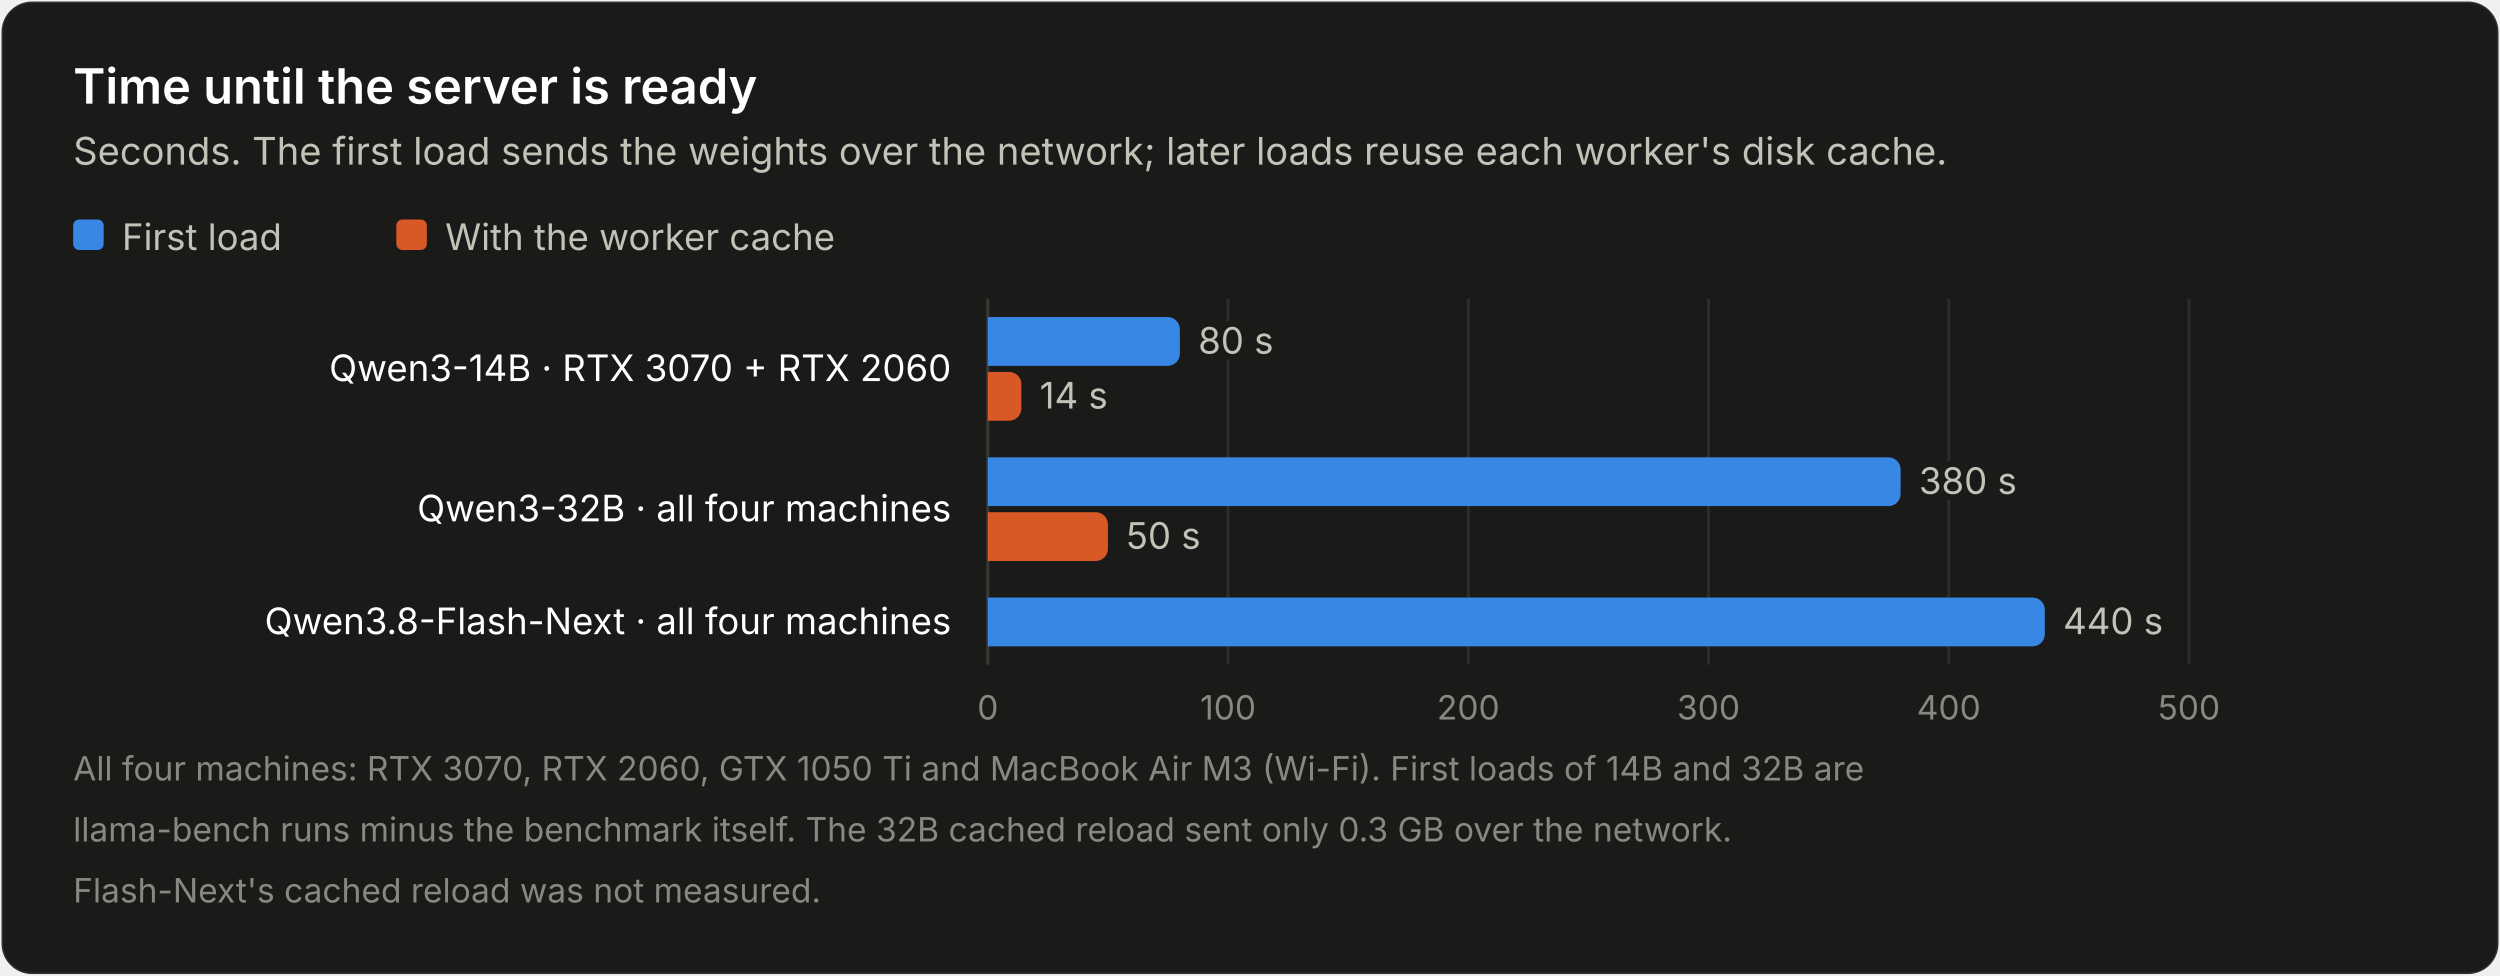
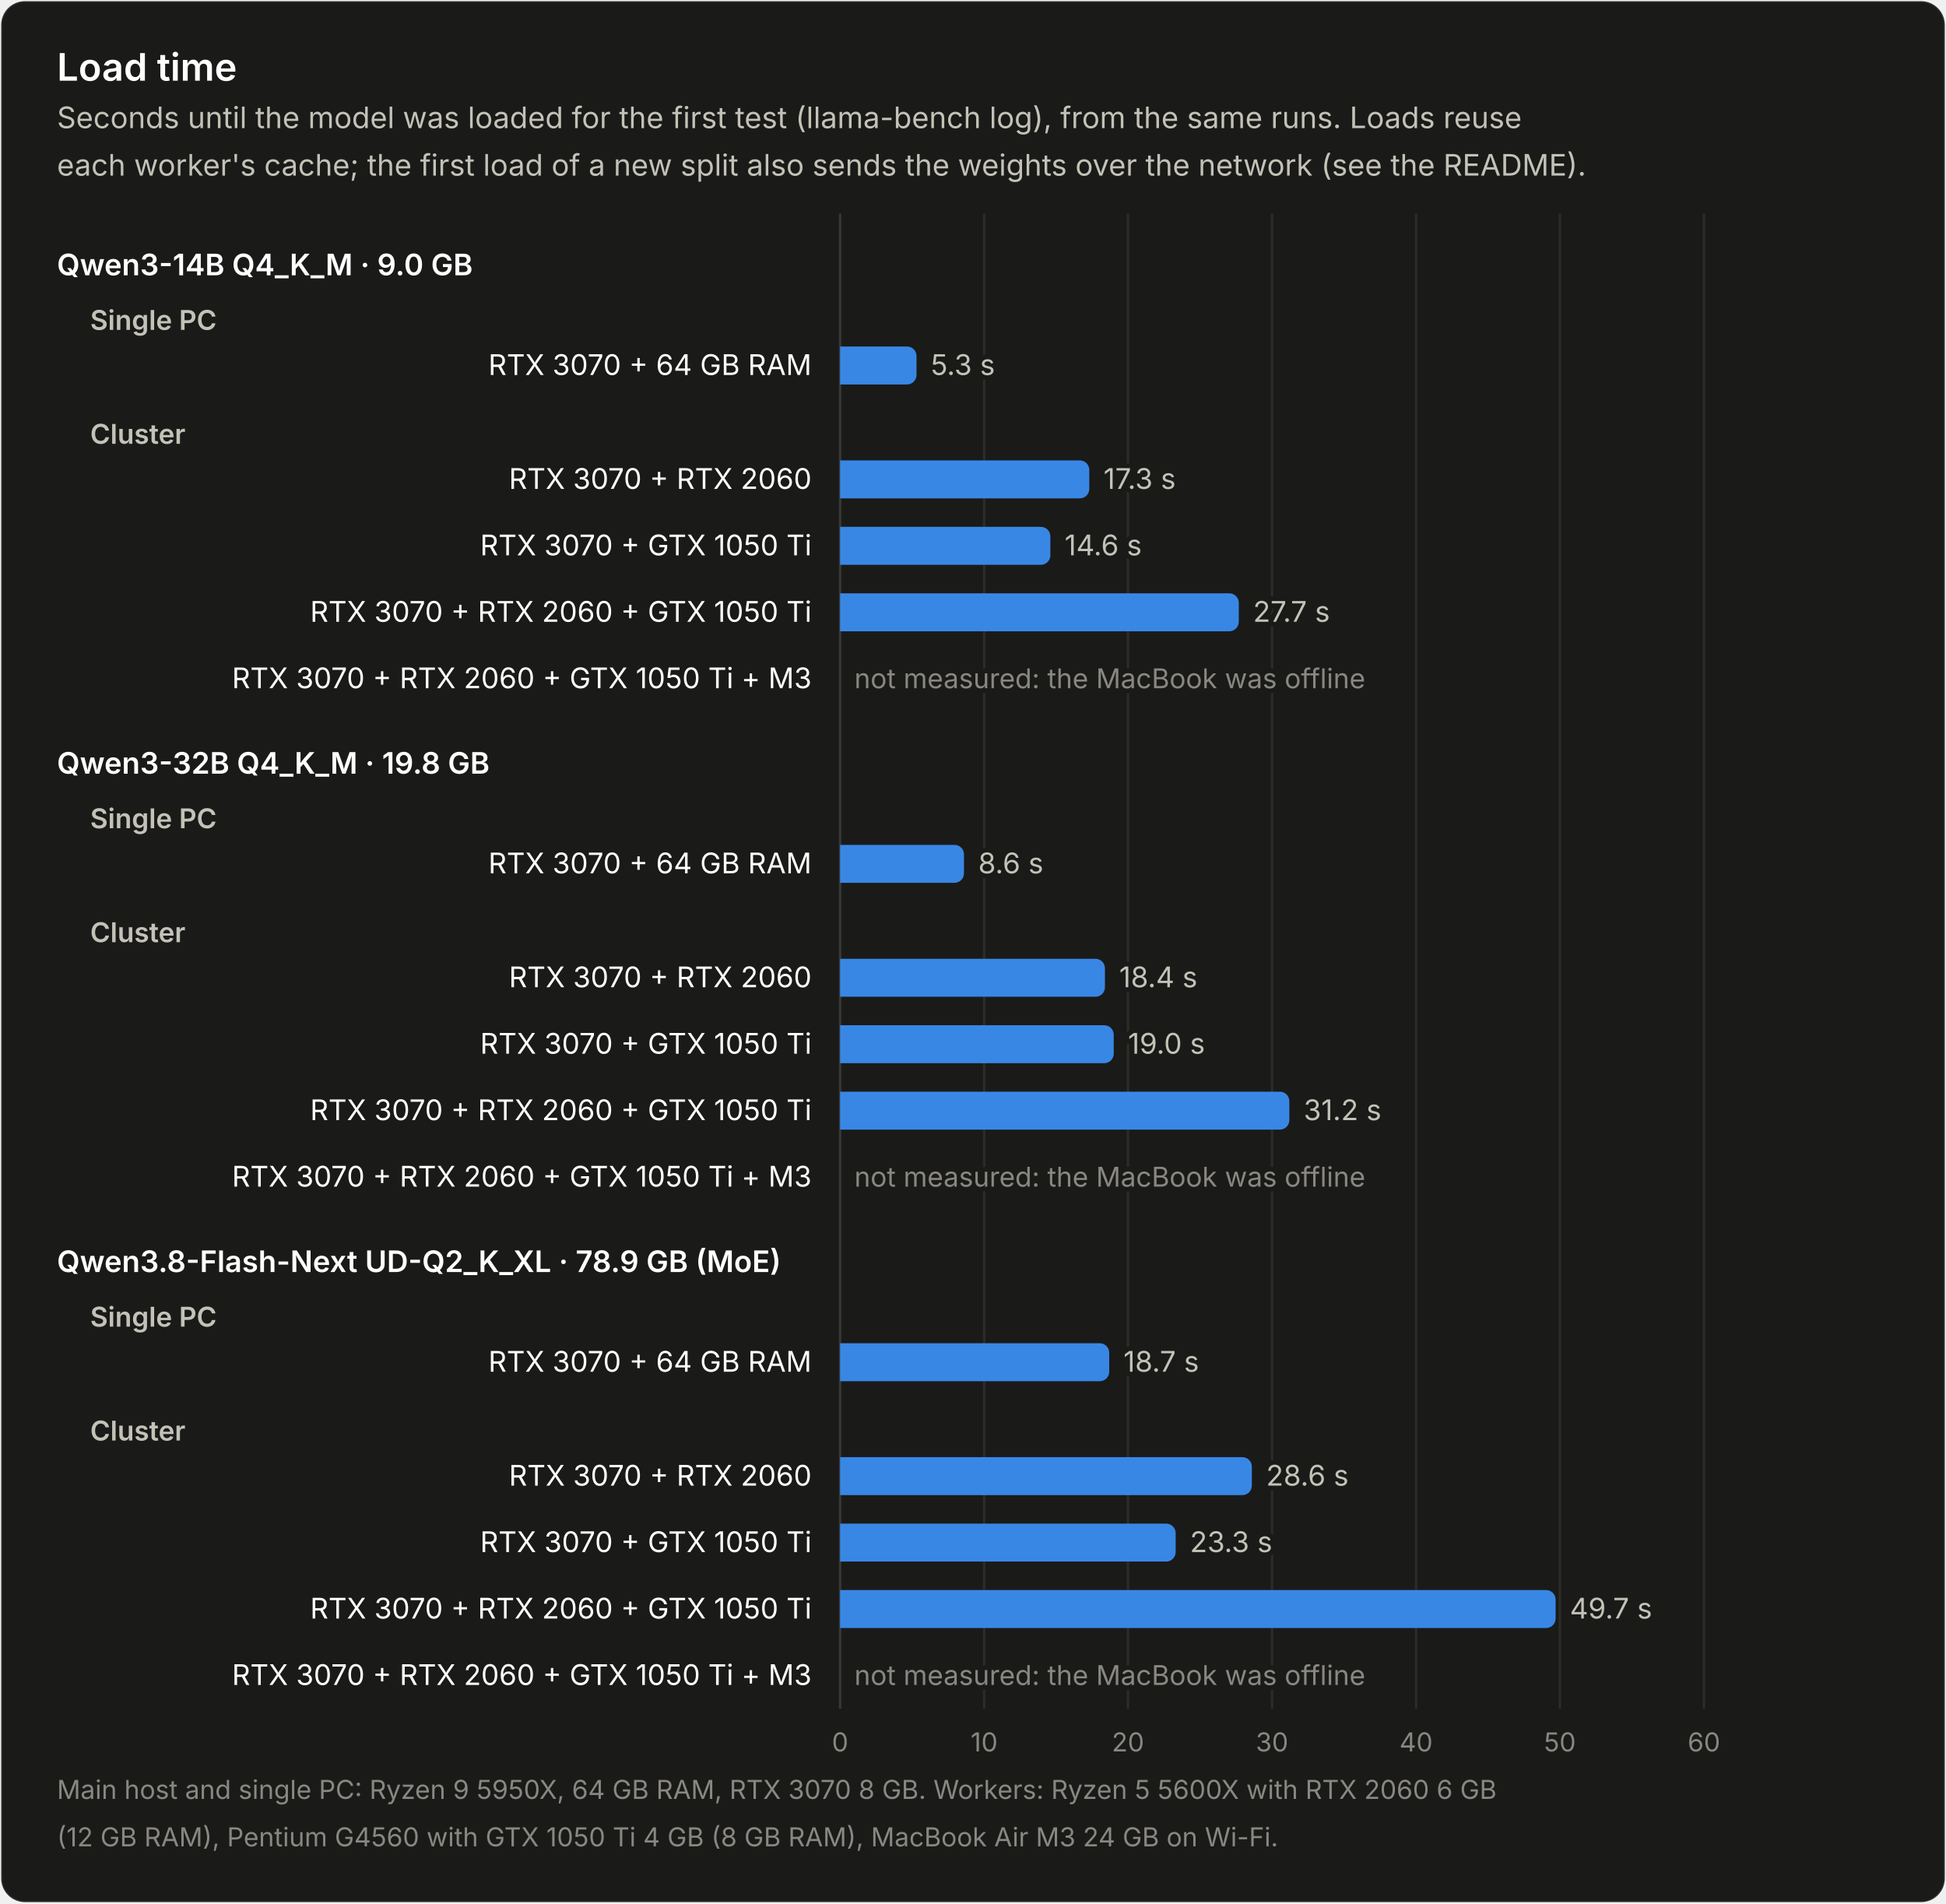
- <svg xmlns="http://www.w3.org/2000/svg" width="820" height="320" viewBox="0 0 820 320" role="img" aria-labelledby="t-load-time" font-family="system-ui, -apple-system, 'Segoe UI', sans-serif">
-   <rect x="0.5" y="0.5" width="819" height="319" rx="10" fill="#1a1a19" stroke="rgba(255,255,255,0.10)" />
-   <text x="24.0" y="34.0" font-size="16" font-weight="600" fill="#ffffff" text-anchor="start" style="">Time until the server is ready</text>
-   <text x="24.0" y="54.0" font-size="12.5" font-weight="400" fill="#c3c2b7" text-anchor="start" style="">Seconds. The first load sends the weights over the network; later loads reuse each worker's disk cache.</text>
-   <rect x="24" y="72" width="10" height="10" rx="2" fill="#3987e5" />
-   <text x="40.0" y="82.0" font-size="12" font-weight="400" fill="#c3c2b7" text-anchor="start" style="">First load</text>
-   <rect x="130.0" y="72" width="10" height="10" rx="2" fill="#d95926" />
-   <text x="146.0" y="82.0" font-size="12" font-weight="400" fill="#c3c2b7" text-anchor="start" style="">With the worker cache</text>
-   <line x1="324.0" y1="98.0" x2="324.0" y2="218.0" stroke="#383835" stroke-width="1" />
-   <text x="324.0" y="236.0" font-size="11" font-weight="400" fill="#898781" text-anchor="middle" style="font-variant-numeric: tabular-nums;">0</text>
-   <line x1="402.8" y1="98.0" x2="402.8" y2="218.0" stroke="#2c2c2a" stroke-width="1" />
-   <text x="402.8" y="236.0" font-size="11" font-weight="400" fill="#898781" text-anchor="middle" style="font-variant-numeric: tabular-nums;">100</text>
-   <line x1="481.6" y1="98.0" x2="481.6" y2="218.0" stroke="#2c2c2a" stroke-width="1" />
-   <text x="481.6" y="236.0" font-size="11" font-weight="400" fill="#898781" text-anchor="middle" style="font-variant-numeric: tabular-nums;">200</text>
-   <line x1="560.4" y1="98.0" x2="560.4" y2="218.0" stroke="#2c2c2a" stroke-width="1" />
-   <text x="560.4" y="236.0" font-size="11" font-weight="400" fill="#898781" text-anchor="middle" style="font-variant-numeric: tabular-nums;">300</text>
-   <line x1="639.2" y1="98.0" x2="639.2" y2="218.0" stroke="#2c2c2a" stroke-width="1" />
-   <text x="639.2" y="236.0" font-size="11" font-weight="400" fill="#898781" text-anchor="middle" style="font-variant-numeric: tabular-nums;">400</text>
-   <line x1="718.0" y1="98.0" x2="718.0" y2="218.0" stroke="#2c2c2a" stroke-width="1" />
-   <text x="718.0" y="236.0" font-size="11" font-weight="400" fill="#898781" text-anchor="middle" style="font-variant-numeric: tabular-nums;">500</text>
-   <text x="312.0" y="125.0" font-size="12" font-weight="400" fill="#ffffff" text-anchor="end" style="">Qwen3-14B · RTX 3070 + RTX 2060</text>
-   <path d="M324.0,104.0 H383.0 A4.0,4.0 0 0 1 387.0,108.0 V116.0 A4.0,4.0 0 0 1 383.0,120.0 H324.0 Z" fill="#3987e5" />
-   <text x="393.0" y="116.0" font-size="12" font-weight="400" fill="#c3c2b7" text-anchor="start" style="font-variant-numeric: tabular-nums;" stroke="#1a1a19" stroke-width="4" stroke-linejoin="round" paint-order="stroke">80 s</text>
-   <path d="M324.0,122.0 H331.0 A4.0,4.0 0 0 1 335.0,126.0 V134.0 A4.0,4.0 0 0 1 331.0,138.0 H324.0 Z" fill="#d95926" />
-   <text x="341.0" y="134.0" font-size="12" font-weight="400" fill="#c3c2b7" text-anchor="start" style="font-variant-numeric: tabular-nums;" stroke="#1a1a19" stroke-width="4" stroke-linejoin="round" paint-order="stroke">14 s</text>
-   <text x="312.0" y="171.0" font-size="12" font-weight="400" fill="#ffffff" text-anchor="end" style="">Qwen3-32B · all four machines</text>
-   <path d="M324.0,150.0 H619.4 A4.0,4.0 0 0 1 623.4,154.0 V162.0 A4.0,4.0 0 0 1 619.4,166.0 H324.0 Z" fill="#3987e5" />
-   <text x="629.4" y="162.0" font-size="12" font-weight="400" fill="#c3c2b7" text-anchor="start" style="font-variant-numeric: tabular-nums;" stroke="#1a1a19" stroke-width="4" stroke-linejoin="round" paint-order="stroke">380 s</text>
-   <path d="M324.0,168.0 H359.4 A4.0,4.0 0 0 1 363.4,172.0 V180.0 A4.0,4.0 0 0 1 359.4,184.0 H324.0 Z" fill="#d95926" />
-   <text x="369.4" y="180.0" font-size="12" font-weight="400" fill="#c3c2b7" text-anchor="start" style="font-variant-numeric: tabular-nums;" stroke="#1a1a19" stroke-width="4" stroke-linejoin="round" paint-order="stroke">50 s</text>
-   <text x="312.0" y="208.0" font-size="12" font-weight="400" fill="#ffffff" text-anchor="end" style="">Qwen3.8-Flash-Next · all four machines</text>
-   <path d="M324.0,196.0 H666.7 A4.0,4.0 0 0 1 670.7,200.0 V208.0 A4.0,4.0 0 0 1 666.7,212.0 H324.0 Z" fill="#3987e5" />
-   <text x="676.7" y="208.0" font-size="12" font-weight="400" fill="#c3c2b7" text-anchor="start" style="font-variant-numeric: tabular-nums;" stroke="#1a1a19" stroke-width="4" stroke-linejoin="round" paint-order="stroke">440 s</text>
-   <text x="24.0" y="256.0" font-size="11" font-weight="400" fill="#898781" text-anchor="start" style="">All four machines: RTX 3070, RTX 2060, GTX 1050 Ti and MacBook Air M3 (Wi-Fi). First loads of 14B and 32B are</text>
-   <text x="24.0" y="276.0" font-size="11" font-weight="400" fill="#898781" text-anchor="start" style="">llama-bench runs minus the benchmark itself. The 32B cached reload sent only 0.3 GB over the network.</text>
-   <text x="24.0" y="296.0" font-size="11" font-weight="400" fill="#898781" text-anchor="start" style="">Flash-Next's cached reload was not measured.</text>
+ <svg xmlns="http://www.w3.org/2000/svg" width="820" height="802" viewBox="0 0 820 802" role="img" aria-labelledby="t-load-time" font-family="system-ui, -apple-system, 'Segoe UI', sans-serif">
+   <rect x="0.5" y="0.5" width="819" height="801" rx="10" fill="#1a1a19" stroke="rgba(255,255,255,0.10)" />
+   <text x="24.0" y="34.0" font-size="16" font-weight="600" fill="#ffffff" text-anchor="start" style="">Load time</text>
+   <text x="24.0" y="54.0" font-size="12.5" font-weight="400" fill="#c3c2b7" text-anchor="start" style="">Seconds until the model was loaded for the first test (llama-bench log), from the same runs. Loads reuse</text>
+   <text x="24.0" y="74.0" font-size="12.5" font-weight="400" fill="#c3c2b7" text-anchor="start" style="">each worker's cache; the first load of a new split also sends the weights over the network (see the README).</text>
+   <line x1="354.0" y1="90.0" x2="354.0" y2="720.0" stroke="#383835" stroke-width="1" />
+   <text x="354.0" y="738.0" font-size="11" font-weight="400" fill="#898781" text-anchor="middle" style="font-variant-numeric: tabular-nums;">0</text>
+   <line x1="414.7" y1="90.0" x2="414.7" y2="720.0" stroke="#2c2c2a" stroke-width="1" />
+   <text x="414.7" y="738.0" font-size="11" font-weight="400" fill="#898781" text-anchor="middle" style="font-variant-numeric: tabular-nums;">10</text>
+   <line x1="475.3" y1="90.0" x2="475.3" y2="720.0" stroke="#2c2c2a" stroke-width="1" />
+   <text x="475.3" y="738.0" font-size="11" font-weight="400" fill="#898781" text-anchor="middle" style="font-variant-numeric: tabular-nums;">20</text>
+   <line x1="536.0" y1="90.0" x2="536.0" y2="720.0" stroke="#2c2c2a" stroke-width="1" />
+   <text x="536.0" y="738.0" font-size="11" font-weight="400" fill="#898781" text-anchor="middle" style="font-variant-numeric: tabular-nums;">30</text>
+   <line x1="596.7" y1="90.0" x2="596.7" y2="720.0" stroke="#2c2c2a" stroke-width="1" />
+   <text x="596.7" y="738.0" font-size="11" font-weight="400" fill="#898781" text-anchor="middle" style="font-variant-numeric: tabular-nums;">40</text>
+   <line x1="657.3" y1="90.0" x2="657.3" y2="720.0" stroke="#2c2c2a" stroke-width="1" />
+   <text x="657.3" y="738.0" font-size="11" font-weight="400" fill="#898781" text-anchor="middle" style="font-variant-numeric: tabular-nums;">50</text>
+   <line x1="718.0" y1="90.0" x2="718.0" y2="720.0" stroke="#2c2c2a" stroke-width="1" />
+   <text x="718.0" y="738.0" font-size="11" font-weight="400" fill="#898781" text-anchor="middle" style="font-variant-numeric: tabular-nums;">60</text>
+   <text x="24.0" y="116.0" font-size="12.5" font-weight="600" fill="#ffffff" text-anchor="start" style="">Qwen3-14B Q4_K_M · 9.0 GB</text>
+   <text x="38.0" y="139.0" font-size="11.5" font-weight="600" fill="#c3c2b7" text-anchor="start" style="">Single PC</text>
+   <text x="342.0" y="158.0" font-size="12" font-weight="400" fill="#ffffff" text-anchor="end" style="">RTX 3070 + 64 GB RAM</text>
+   <path d="M354.0,146.0 H382.2 A4.0,4.0 0 0 1 386.2,150.0 V158.0 A4.0,4.0 0 0 1 382.2,162.0 H354.0 Z" fill="#3987e5" />
+   <text x="392.2" y="158.0" font-size="12" font-weight="400" fill="#c3c2b7" text-anchor="start" style="font-variant-numeric: tabular-nums;" stroke="#1a1a19" stroke-width="4" stroke-linejoin="round" paint-order="stroke">5.3 s</text>
+   <text x="38.0" y="187.0" font-size="11.5" font-weight="600" fill="#c3c2b7" text-anchor="start" style="">Cluster</text>
+   <text x="342.0" y="206.0" font-size="12" font-weight="400" fill="#ffffff" text-anchor="end" style="">RTX 3070 + RTX 2060</text>
+   <path d="M354.0,194.0 H455.0 A4.0,4.0 0 0 1 459.0,198.0 V206.0 A4.0,4.0 0 0 1 455.0,210.0 H354.0 Z" fill="#3987e5" />
+   <text x="465.0" y="206.0" font-size="12" font-weight="400" fill="#c3c2b7" text-anchor="start" style="font-variant-numeric: tabular-nums;" stroke="#1a1a19" stroke-width="4" stroke-linejoin="round" paint-order="stroke">17.3 s</text>
+   <text x="342.0" y="234.0" font-size="12" font-weight="400" fill="#ffffff" text-anchor="end" style="">RTX 3070 + GTX 1050 Ti</text>
+   <path d="M354.0,222.0 H438.6 A4.0,4.0 0 0 1 442.6,226.0 V234.0 A4.0,4.0 0 0 1 438.6,238.0 H354.0 Z" fill="#3987e5" />
+   <text x="448.6" y="234.0" font-size="12" font-weight="400" fill="#c3c2b7" text-anchor="start" style="font-variant-numeric: tabular-nums;" stroke="#1a1a19" stroke-width="4" stroke-linejoin="round" paint-order="stroke">14.6 s</text>
+   <text x="342.0" y="262.0" font-size="12" font-weight="400" fill="#ffffff" text-anchor="end" style="">RTX 3070 + RTX 2060 + GTX 1050 Ti</text>
+   <path d="M354.0,250.0 H518.0 A4.0,4.0 0 0 1 522.0,254.0 V262.0 A4.0,4.0 0 0 1 518.0,266.0 H354.0 Z" fill="#3987e5" />
+   <text x="528.0" y="262.0" font-size="12" font-weight="400" fill="#c3c2b7" text-anchor="start" style="font-variant-numeric: tabular-nums;" stroke="#1a1a19" stroke-width="4" stroke-linejoin="round" paint-order="stroke">27.7 s</text>
+   <text x="342.0" y="290.0" font-size="12" font-weight="400" fill="#ffffff" text-anchor="end" style="">RTX 3070 + RTX 2060 + GTX 1050 Ti + M3</text>
+   <text x="360.0" y="290.0" font-size="11.5" font-weight="400" fill="#898781" text-anchor="start" style="" stroke="#1a1a19" stroke-width="4" stroke-linejoin="round" paint-order="stroke">not measured: the MacBook was offline</text>
+   <text x="24.0" y="326.0" font-size="12.5" font-weight="600" fill="#ffffff" text-anchor="start" style="">Qwen3-32B Q4_K_M · 19.8 GB</text>
+   <text x="38.0" y="349.0" font-size="11.5" font-weight="600" fill="#c3c2b7" text-anchor="start" style="">Single PC</text>
+   <text x="342.0" y="368.0" font-size="12" font-weight="400" fill="#ffffff" text-anchor="end" style="">RTX 3070 + 64 GB RAM</text>
+   <path d="M354.0,356.0 H402.2 A4.0,4.0 0 0 1 406.2,360.0 V368.0 A4.0,4.0 0 0 1 402.2,372.0 H354.0 Z" fill="#3987e5" />
+   <text x="412.2" y="368.0" font-size="12" font-weight="400" fill="#c3c2b7" text-anchor="start" style="font-variant-numeric: tabular-nums;" stroke="#1a1a19" stroke-width="4" stroke-linejoin="round" paint-order="stroke">8.6 s</text>
+   <text x="38.0" y="397.0" font-size="11.5" font-weight="600" fill="#c3c2b7" text-anchor="start" style="">Cluster</text>
+   <text x="342.0" y="416.0" font-size="12" font-weight="400" fill="#ffffff" text-anchor="end" style="">RTX 3070 + RTX 2060</text>
+   <path d="M354.0,404.0 H461.6 A4.0,4.0 0 0 1 465.6,408.0 V416.0 A4.0,4.0 0 0 1 461.6,420.0 H354.0 Z" fill="#3987e5" />
+   <text x="471.6" y="416.0" font-size="12" font-weight="400" fill="#c3c2b7" text-anchor="start" style="font-variant-numeric: tabular-nums;" stroke="#1a1a19" stroke-width="4" stroke-linejoin="round" paint-order="stroke">18.4 s</text>
+   <text x="342.0" y="444.0" font-size="12" font-weight="400" fill="#ffffff" text-anchor="end" style="">RTX 3070 + GTX 1050 Ti</text>
+   <path d="M354.0,432.0 H465.3 A4.0,4.0 0 0 1 469.3,436.0 V444.0 A4.0,4.0 0 0 1 465.3,448.0 H354.0 Z" fill="#3987e5" />
+   <text x="475.3" y="444.0" font-size="12" font-weight="400" fill="#c3c2b7" text-anchor="start" style="font-variant-numeric: tabular-nums;" stroke="#1a1a19" stroke-width="4" stroke-linejoin="round" paint-order="stroke">19.0 s</text>
+   <text x="342.0" y="472.0" font-size="12" font-weight="400" fill="#ffffff" text-anchor="end" style="">RTX 3070 + RTX 2060 + GTX 1050 Ti</text>
+   <path d="M354.0,460.0 H539.3 A4.0,4.0 0 0 1 543.3,464.0 V472.0 A4.0,4.0 0 0 1 539.3,476.0 H354.0 Z" fill="#3987e5" />
+   <text x="549.3" y="472.0" font-size="12" font-weight="400" fill="#c3c2b7" text-anchor="start" style="font-variant-numeric: tabular-nums;" stroke="#1a1a19" stroke-width="4" stroke-linejoin="round" paint-order="stroke">31.2 s</text>
+   <text x="342.0" y="500.0" font-size="12" font-weight="400" fill="#ffffff" text-anchor="end" style="">RTX 3070 + RTX 2060 + GTX 1050 Ti + M3</text>
+   <text x="360.0" y="500.0" font-size="11.5" font-weight="400" fill="#898781" text-anchor="start" style="" stroke="#1a1a19" stroke-width="4" stroke-linejoin="round" paint-order="stroke">not measured: the MacBook was offline</text>
+   <text x="24.0" y="536.0" font-size="12.5" font-weight="600" fill="#ffffff" text-anchor="start" style="">Qwen3.8-Flash-Next UD-Q2_K_XL · 78.9 GB (MoE)</text>
+   <text x="38.0" y="559.0" font-size="11.5" font-weight="600" fill="#c3c2b7" text-anchor="start" style="">Single PC</text>
+   <text x="342.0" y="578.0" font-size="12" font-weight="400" fill="#ffffff" text-anchor="end" style="">RTX 3070 + 64 GB RAM</text>
+   <path d="M354.0,566.0 H463.4 A4.0,4.0 0 0 1 467.4,570.0 V578.0 A4.0,4.0 0 0 1 463.4,582.0 H354.0 Z" fill="#3987e5" />
+   <text x="473.4" y="578.0" font-size="12" font-weight="400" fill="#c3c2b7" text-anchor="start" style="font-variant-numeric: tabular-nums;" stroke="#1a1a19" stroke-width="4" stroke-linejoin="round" paint-order="stroke">18.7 s</text>
+   <text x="38.0" y="607.0" font-size="11.5" font-weight="600" fill="#c3c2b7" text-anchor="start" style="">Cluster</text>
+   <text x="342.0" y="626.0" font-size="12" font-weight="400" fill="#ffffff" text-anchor="end" style="">RTX 3070 + RTX 2060</text>
+   <path d="M354.0,614.0 H523.5 A4.0,4.0 0 0 1 527.5,618.0 V626.0 A4.0,4.0 0 0 1 523.5,630.0 H354.0 Z" fill="#3987e5" />
+   <text x="533.5" y="626.0" font-size="12" font-weight="400" fill="#c3c2b7" text-anchor="start" style="font-variant-numeric: tabular-nums;" stroke="#1a1a19" stroke-width="4" stroke-linejoin="round" paint-order="stroke">28.6 s</text>
+   <text x="342.0" y="654.0" font-size="12" font-weight="400" fill="#ffffff" text-anchor="end" style="">RTX 3070 + GTX 1050 Ti</text>
+   <path d="M354.0,642.0 H491.4 A4.0,4.0 0 0 1 495.4,646.0 V654.0 A4.0,4.0 0 0 1 491.4,658.0 H354.0 Z" fill="#3987e5" />
+   <text x="501.4" y="654.0" font-size="12" font-weight="400" fill="#c3c2b7" text-anchor="start" style="font-variant-numeric: tabular-nums;" stroke="#1a1a19" stroke-width="4" stroke-linejoin="round" paint-order="stroke">23.3 s</text>
+   <text x="342.0" y="682.0" font-size="12" font-weight="400" fill="#ffffff" text-anchor="end" style="">RTX 3070 + RTX 2060 + GTX 1050 Ti</text>
+   <path d="M354.0,670.0 H651.5 A4.0,4.0 0 0 1 655.5,674.0 V682.0 A4.0,4.0 0 0 1 651.5,686.0 H354.0 Z" fill="#3987e5" />
+   <text x="661.5" y="682.0" font-size="12" font-weight="400" fill="#c3c2b7" text-anchor="start" style="font-variant-numeric: tabular-nums;" stroke="#1a1a19" stroke-width="4" stroke-linejoin="round" paint-order="stroke">49.7 s</text>
+   <text x="342.0" y="710.0" font-size="12" font-weight="400" fill="#ffffff" text-anchor="end" style="">RTX 3070 + RTX 2060 + GTX 1050 Ti + M3</text>
+   <text x="360.0" y="710.0" font-size="11.5" font-weight="400" fill="#898781" text-anchor="start" style="" stroke="#1a1a19" stroke-width="4" stroke-linejoin="round" paint-order="stroke">not measured: the MacBook was offline</text>
+   <text x="24.0" y="758.0" font-size="11" font-weight="400" fill="#898781" text-anchor="start" style="">Main host and single PC: Ryzen 9 5950X, 64 GB RAM, RTX 3070 8 GB. Workers: Ryzen 5 5600X with RTX 2060 6 GB</text>
+   <text x="24.0" y="778.0" font-size="11" font-weight="400" fill="#898781" text-anchor="start" style="">(12 GB RAM), Pentium G4560 with GTX 1050 Ti 4 GB (8 GB RAM), MacBook Air M3 24 GB on Wi-Fi.</text>
</svg>
